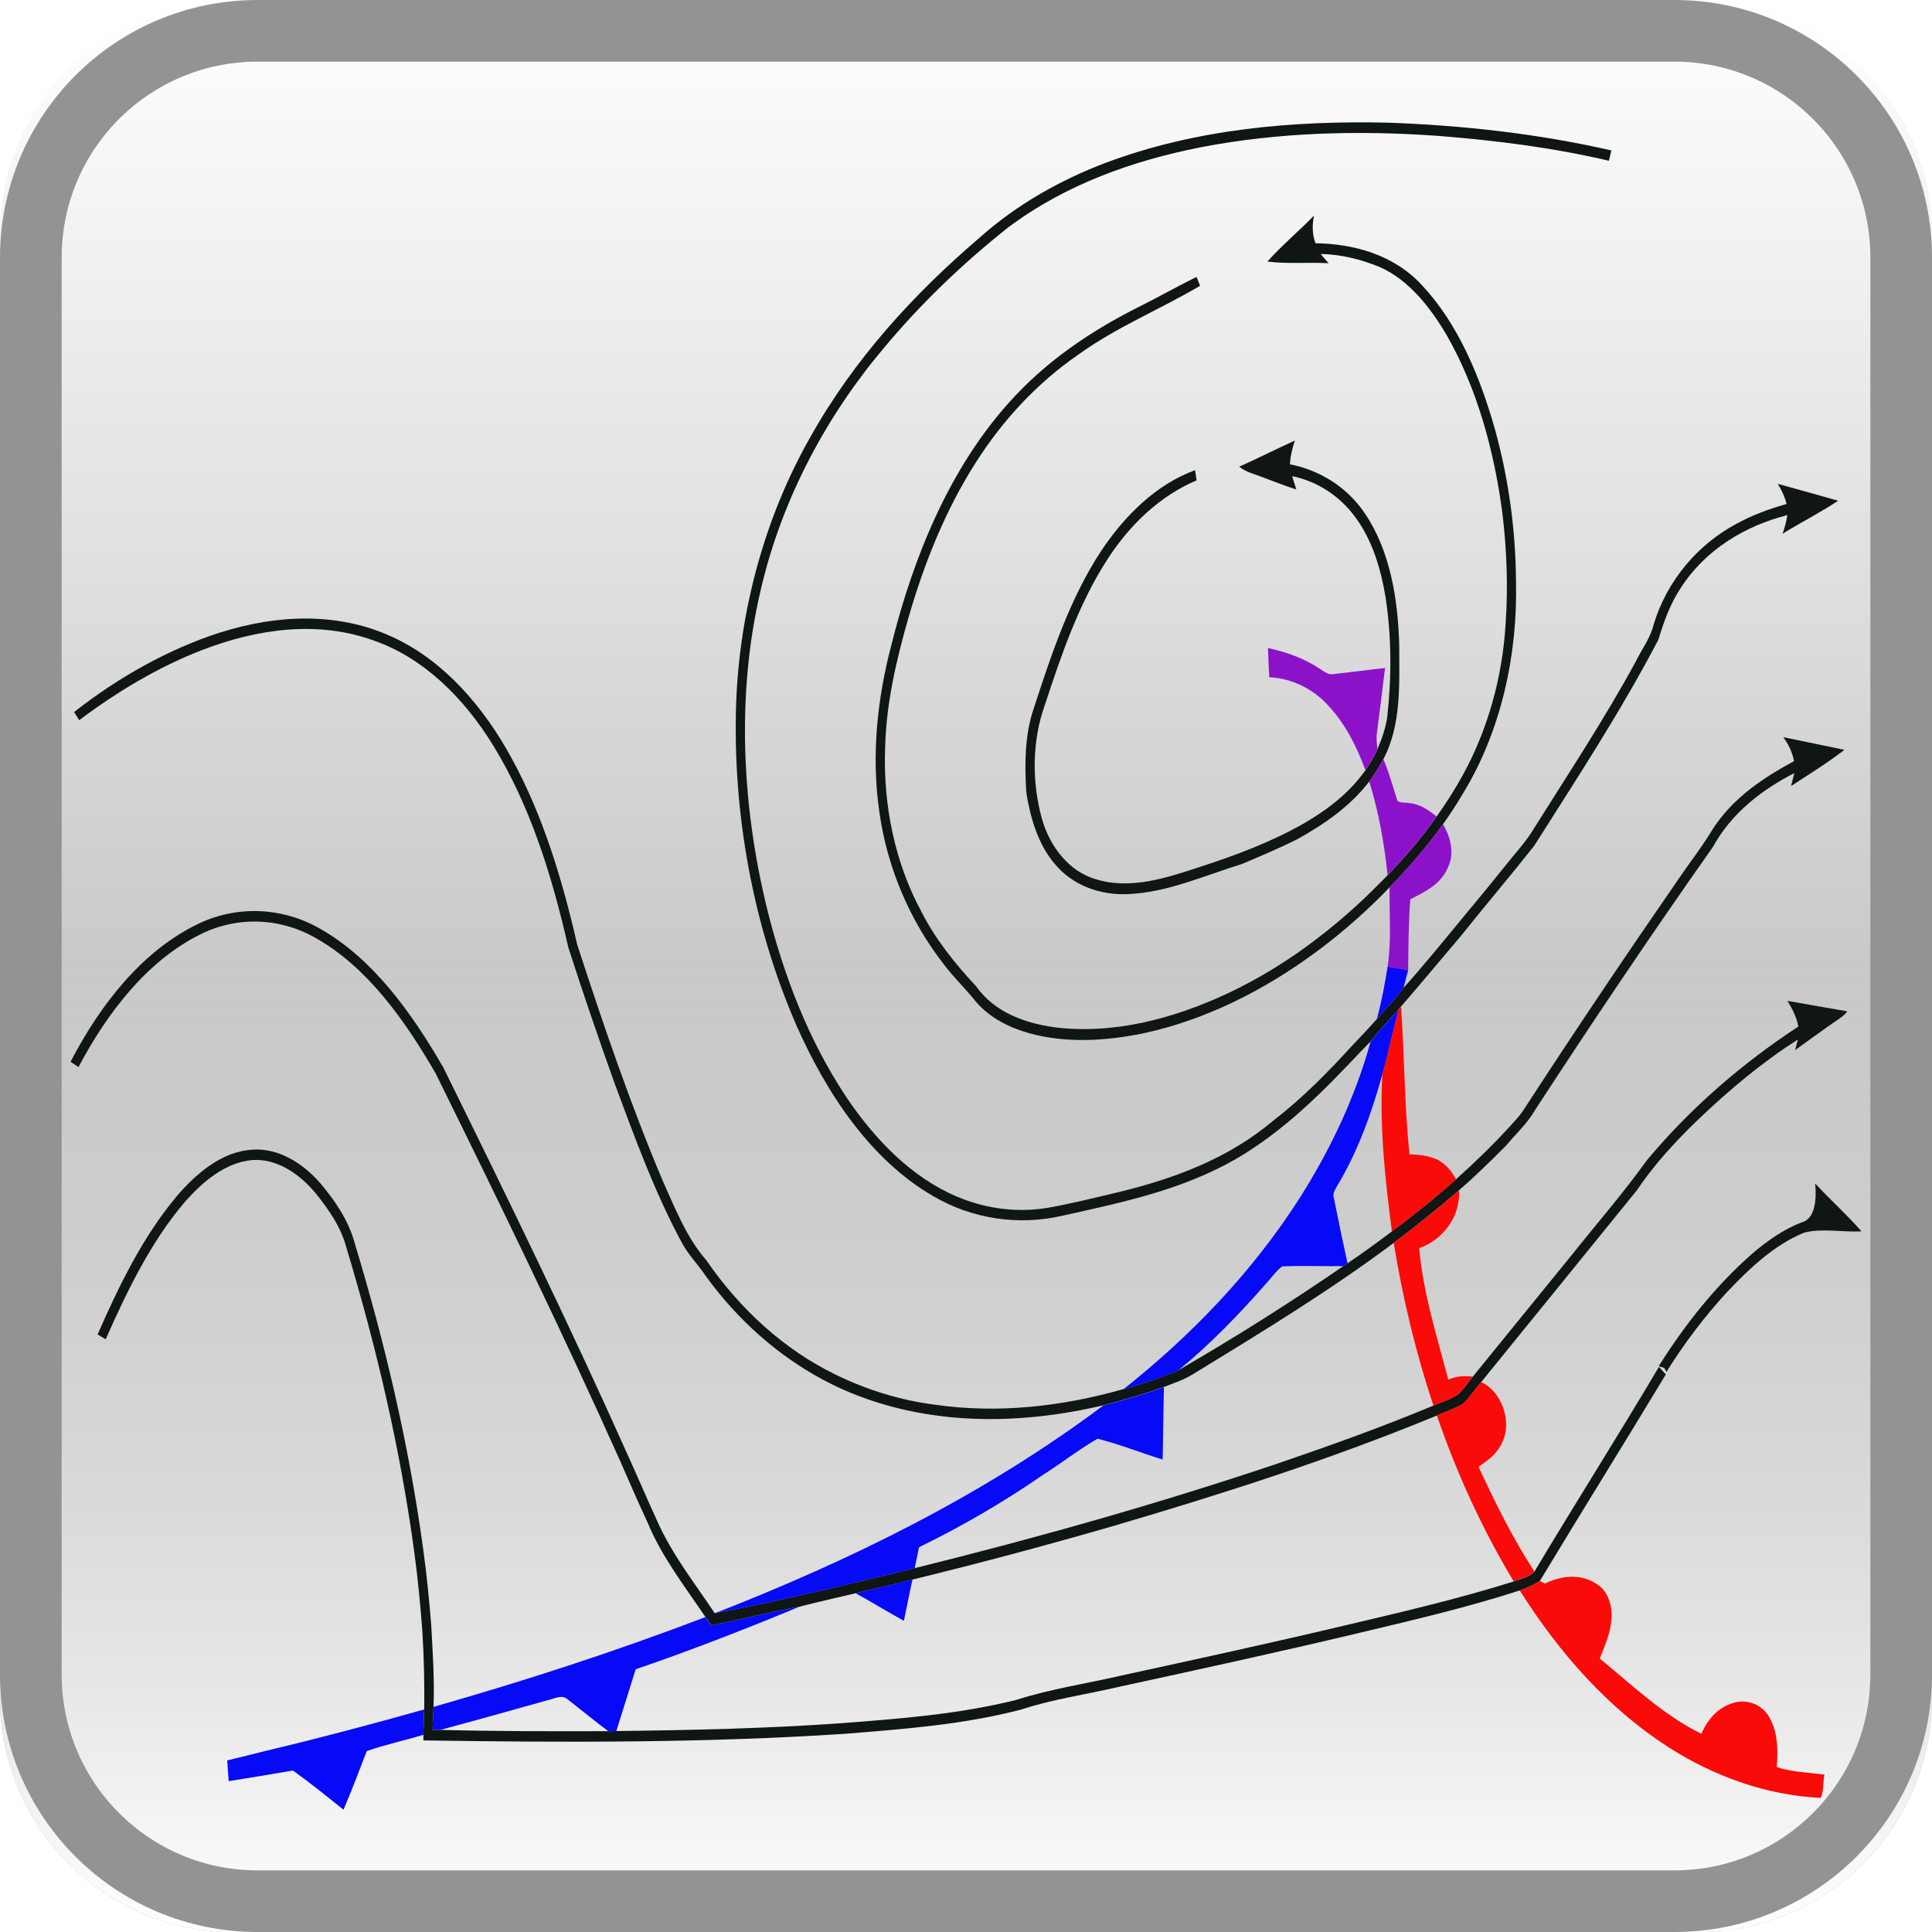
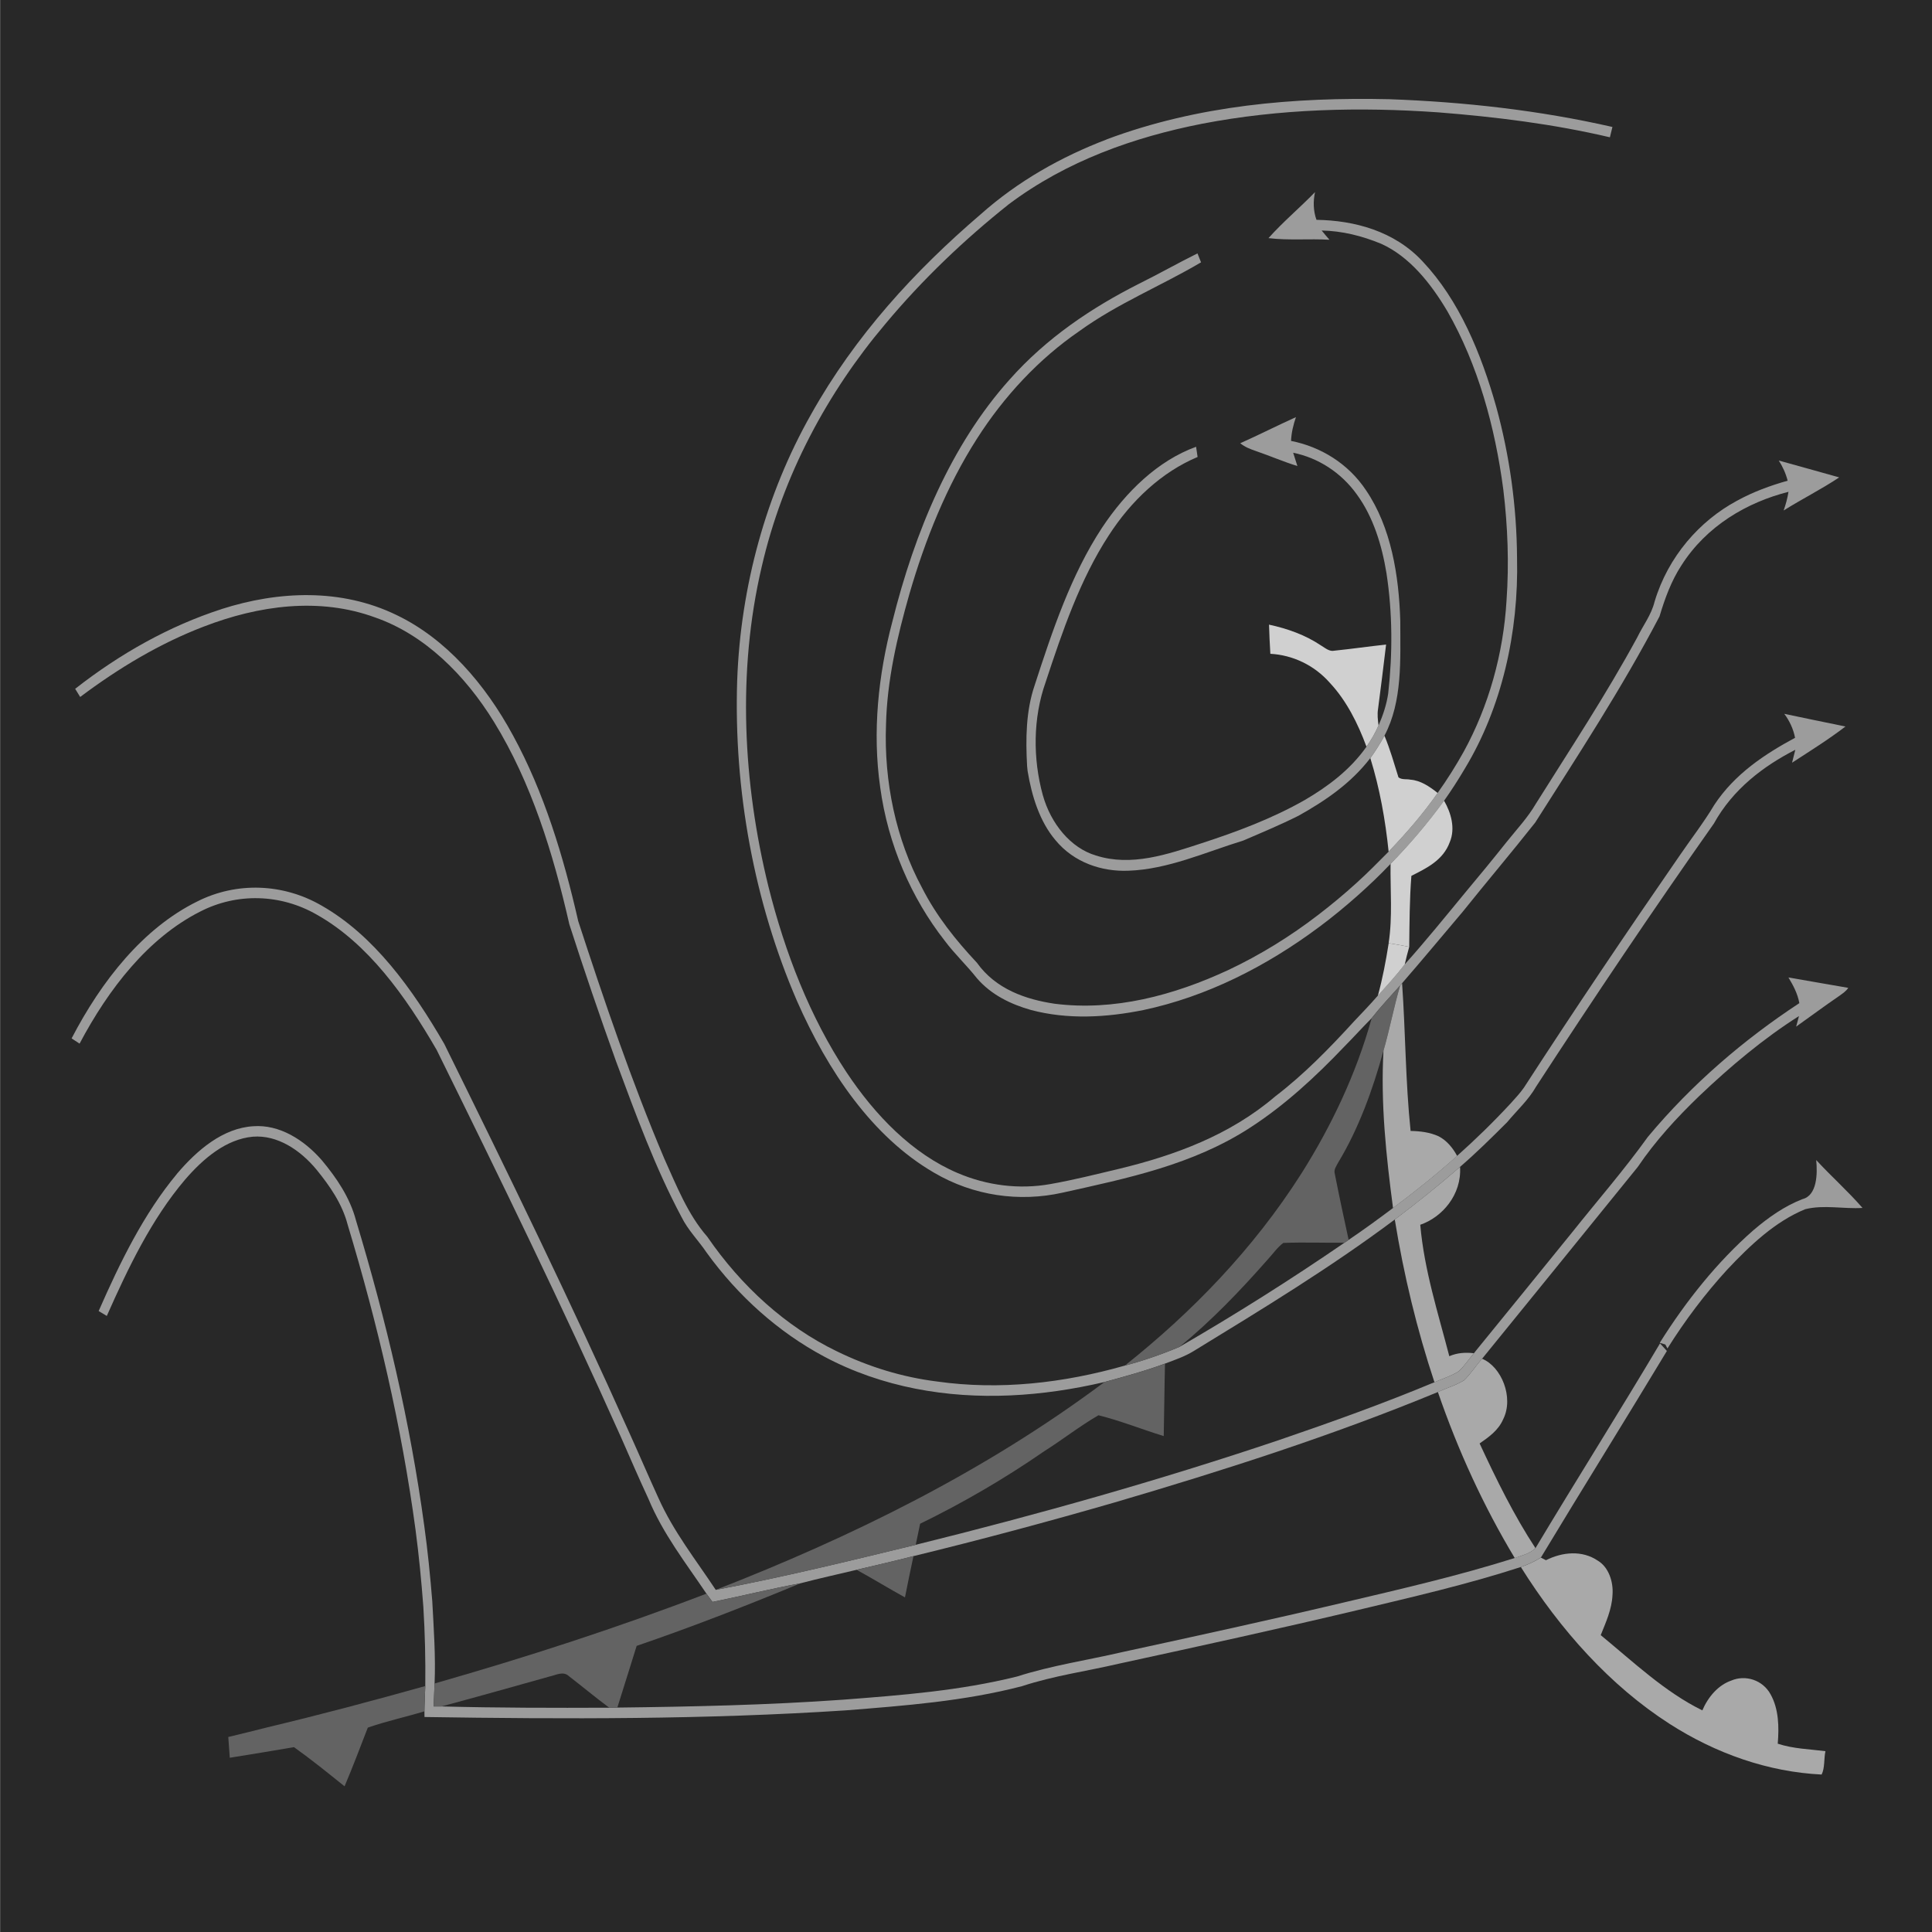
- <svg xmlns="http://www.w3.org/2000/svg" id="svg4588" height="32" width="32" version="1.1">
-   <defs id="defs4590">
-     <linearGradient id="E" y2="1055.4" gradientUnits="userSpaceOnUse" y1="1086.4" gradientTransform="matrix(1.0329,0,0,1.0329,-59.414,-1122.2)" x2="73.009" x1="73.009">
-       <stop id="stop4324" stop-color="#fff" offset="0" />
-       <stop id="stop4326" stop-color="#939393" offset="1" />
-     </linearGradient>
-     <linearGradient id="F" y2="1070.9" gradientUnits="userSpaceOnUse" y1="1086.4" gradientTransform="matrix(1.0329,0,0,1.0329,-59.414,-1090.2)" x2="73.009" x1="73.009">
-       <stop id="stop3297-5-3-1-9-9" stop-color="#fff" offset="0" />
-       <stop id="stop4354-4-5-0-3" stop-color="#fff" stop-opacity="0" offset="1" />
-     </linearGradient>
-   </defs>
-   <g id="g5308">
-     <g transform="translate(-2.5e-4,-3e-4)" style="enable-background:new" id="g45718">
-       <g id="g4276">
-         <rect height="32" x="0" y="-32" width="32" ry="3.878" transform="scale(1,-1)" style="fill:url(#E);enable-background:new" id="rect4364" />
-         <rect x="0" y="0.001" width="32" height="32" ry="3.878" style="fill:url(#F);enable-background:new" id="rect4366" />
-         <rect x="0.511" y="0.511" width="30.979" height="30.979" ry="3.755" style="fill:none;stroke:#939393;stroke-width:1.021;stroke-linecap:round;stroke-linejoin:round;enable-background:new" id="rect4426" />
-       </g>
-     </g>
-     <g transform="translate(0.016435,0.1506167)" id="g6990">
-       <path style="fill:#101613" d="m 18.297,2.546 c 1.506,-0.564 3.104,-0.7 4.679,-0.665 1.24,0.045 2.48,0.182 3.697,0.46 -0.014,0.057 -0.028,0.115 -0.041,0.171 -0.937,-0.22 -1.89,-0.338 -2.842,-0.413 -1.308,-0.092 -2.627,-0.06 -3.92,0.19 -1.119,0.221 -2.234,0.612 -3.193,1.331 -0.735,0.584 -1.428,1.243 -2.048,1.986 -0.949,1.124 -1.697,2.5 -2.048,4.025 -0.405,1.73 -0.309,3.579 0.113,5.292 0.274,1.097 0.688,2.159 1.289,3.07 0.48,0.723 1.096,1.355 1.843,1.673 0.488,0.208 1.022,0.276 1.536,0.184 0.387,-0.069 0.769,-0.166 1.152,-0.256 0.909,-0.221 1.821,-0.553 2.576,-1.198 0.47,-0.36 0.895,-0.795 1.303,-1.242 0.132,-0.141 0.267,-0.278 0.394,-0.425 0.151,-0.169 0.305,-0.336 0.445,-0.518 0.343,-0.384 0.671,-0.788 1.001,-1.188 0.232,-0.277 0.462,-0.558 0.689,-0.841 0.165,-0.209 0.347,-0.401 0.485,-0.637 0.569,-0.906 1.159,-1.798 1.675,-2.748 0.096,-0.199 0.234,-0.373 0.289,-0.596 0.224,-0.749 0.748,-1.34 1.363,-1.67 0.268,-0.148 0.553,-0.253 0.841,-0.334 -0.031,-0.121 -0.082,-0.232 -0.147,-0.334 0.334,0.093 0.668,0.184 1.001,0.28 -0.299,0.199 -0.617,0.358 -0.921,0.547 0.036,-0.099 0.063,-0.203 0.08,-0.309 -0.681,0.173 -1.357,0.56 -1.777,1.224 -0.164,0.251 -0.271,0.544 -0.359,0.839 -0.622,1.189 -1.349,2.296 -2.058,3.415 -0.395,0.5 -0.806,0.983 -1.203,1.48 -0.335,0.394 -0.665,0.793 -1.004,1.183 l -0.033,0.039 c -0.159,0.178 -0.322,0.351 -0.471,0.54 -0.153,0.152 -0.298,0.314 -0.45,0.467 -0.478,0.502 -0.987,0.972 -1.552,1.338 -0.956,0.624 -2.052,0.846 -3.116,1.083 -0.717,0.161 -1.477,0.053 -2.13,-0.331 -1.024,-0.594 -1.759,-1.685 -2.269,-2.845 -0.707,-1.635 -1.049,-3.481 -0.99,-5.306 0.056,-1.56 0.481,-3.098 1.221,-4.404 0.731,-1.309 1.729,-2.391 2.807,-3.313 0.625,-0.558 1.345,-0.959 2.092,-1.244 z" id="path6" />
-       <path style="fill:#101613" d="m 20.976,4.181 c 0.243,-0.272 0.519,-0.501 0.772,-0.761 -0.033,0.152 -0.03,0.313 0.024,0.458 0.626,0.01 1.29,0.184 1.76,0.691 0.602,0.641 0.968,1.521 1.218,2.41 0.222,0.808 0.338,1.655 0.343,2.502 0.029,1.231 -0.253,2.479 -0.867,3.493 -0.107,0.181 -0.221,0.357 -0.341,0.526 -0.272,0.374 -0.569,0.723 -0.886,1.046 -0.176,0.185 -0.36,0.361 -0.549,0.529 -0.204,0.181 -0.414,0.354 -0.63,0.514 -0.886,0.661 -1.873,1.157 -2.912,1.378 -0.615,0.125 -1.254,0.163 -1.867,-0.001 -0.326,-0.092 -0.653,-0.246 -0.893,-0.525 -0.17,-0.216 -0.368,-0.4 -0.533,-0.621 -0.553,-0.708 -0.941,-1.595 -1.069,-2.541 -0.132,-0.918 -0.032,-1.863 0.202,-2.748 0.369,-1.481 0.971,-2.924 1.94,-4.005 0.613,-0.691 1.364,-1.194 2.145,-1.587 0.325,-0.161 0.644,-0.343 0.969,-0.503 0.019,0.049 0.039,0.098 0.059,0.147 -0.668,0.394 -1.383,0.682 -2.021,1.143 -0.661,0.455 -1.239,1.068 -1.695,1.785 -0.496,0.777 -0.853,1.661 -1.116,2.574 -0.2,0.699 -0.369,1.419 -0.385,2.159 -0.035,0.94 0.164,1.896 0.596,2.697 0.239,0.471 0.564,0.873 0.909,1.242 0.313,0.442 0.816,0.61 1.288,0.68 0.983,0.125 1.974,-0.137 2.883,-0.561 0.52,-0.246 1.019,-0.552 1.486,-0.912 0.218,-0.168 0.431,-0.344 0.636,-0.532 0.181,-0.164 0.354,-0.339 0.527,-0.514 0.289,-0.303 0.567,-0.622 0.812,-0.973 0.156,-0.219 0.301,-0.448 0.433,-0.687 0.411,-0.749 0.655,-1.617 0.707,-2.502 0.043,-0.61 0.02,-1.226 -0.053,-1.831 -0.136,-1.041 -0.421,-2.074 -0.926,-2.956 -0.277,-0.469 -0.631,-0.91 -1.097,-1.119 -0.316,-0.131 -0.65,-0.214 -0.986,-0.22 0.042,0.052 0.086,0.103 0.13,0.153 -0.337,-0.019 -0.676,0.015 -1.011,-0.027 z" id="path8" />
-       <path style="fill:#101613" d="m 20.509,7.579 c 0.31,-0.138 0.613,-0.293 0.922,-0.433 -0.043,0.127 -0.076,0.258 -0.081,0.394 0.48,0.094 0.945,0.368 1.245,0.821 0.412,0.61 0.542,1.405 0.564,2.162 4.5e-4,0.64 0.04,1.33 -0.262,1.899 -0.071,0.13 -0.148,0.255 -0.234,0.371 -0.325,0.423 -0.754,0.711 -1.189,0.955 -0.3,0.15 -0.608,0.279 -0.914,0.41 -0.629,0.193 -1.248,0.478 -1.906,0.501 -0.437,0.017 -0.897,-0.133 -1.205,-0.506 -0.262,-0.309 -0.393,-0.73 -0.462,-1.148 -0.002,-0.02 -0.006,-0.06 -0.008,-0.08 -0.024,-0.448 -0.02,-0.911 0.124,-1.334 0.296,-0.909 0.603,-1.831 1.115,-2.61 0.398,-0.601 0.929,-1.115 1.56,-1.344 0.006,0.042 0.019,0.127 0.025,0.169 -0.591,0.248 -1.098,0.721 -1.472,1.3 -0.475,0.729 -0.767,1.586 -1.046,2.433 -0.208,0.589 -0.212,1.264 -0.045,1.868 0.131,0.472 0.459,0.877 0.881,1.001 0.585,0.187 1.187,-0.02 1.751,-0.204 0.582,-0.19 1.162,-0.406 1.706,-0.715 0.381,-0.222 0.75,-0.497 1.022,-0.883 0.077,-0.109 0.145,-0.226 0.2,-0.352 0.073,-0.168 0.134,-0.345 0.161,-0.531 0.073,-0.659 0.072,-1.331 -0.029,-1.987 C 22.855,9.267 22.711,8.799 22.442,8.43 22.178,8.06 21.792,7.818 21.385,7.736 21.408,7.81 21.431,7.883 21.455,7.956 21.222,7.885 20.997,7.786 20.766,7.707 20.676,7.676 20.586,7.642 20.509,7.579 Z" id="path14" />
-       <path style="fill:#101613" d="m 3.636,10.325 c 0.943,-0.301 1.983,-0.346 2.898,0.099 0.815,0.389 1.466,1.139 1.929,1.994 0.514,0.942 0.836,2.003 1.08,3.075 0.433,1.328 0.883,2.652 1.423,3.927 0.205,0.455 0.394,0.936 0.715,1.301 0.564,0.822 1.303,1.489 2.14,1.895 0.53,0.26 1.093,0.431 1.665,0.502 1.038,0.147 2.096,0.027 3.109,-0.262 0.308,-0.082 0.612,-0.187 0.908,-0.312 0.927,-0.537 1.84,-1.112 2.732,-1.725 0.017,-0.011 0.051,-0.034 0.068,-0.045 0.249,-0.168 0.493,-0.347 0.735,-0.528 0.363,-0.272 0.72,-0.557 1.062,-0.864 0.307,-0.274 0.604,-0.563 0.887,-0.87 0.075,-0.084 0.153,-0.165 0.219,-0.259 0.841,-1.296 1.702,-2.575 2.576,-3.84 0.193,-0.282 0.402,-0.55 0.58,-0.847 0.34,-0.515 0.838,-0.841 1.337,-1.11 -0.03,-0.148 -0.094,-0.283 -0.18,-0.397 0.338,0.071 0.676,0.141 1.015,0.21 -0.285,0.218 -0.588,0.406 -0.885,0.6 0.018,-0.071 0.036,-0.143 0.054,-0.214 -0.526,0.269 -1.034,0.651 -1.348,1.222 -1.006,1.427 -1.984,2.881 -2.942,4.352 -0.13,0.228 -0.319,0.396 -0.48,0.591 -0.255,0.255 -0.512,0.509 -0.782,0.742 -0.352,0.305 -0.713,0.595 -1.081,0.872 -1.069,0.8 -2.198,1.485 -3.323,2.174 -0.153,0.095 -0.32,0.15 -0.484,0.213 -0.33,0.121 -0.667,0.213 -1.004,0.305 -1.027,0.24 -2.092,0.313 -3.129,0.109 -0.523,-0.103 -1.037,-0.277 -1.518,-0.535 -0.746,-0.399 -1.414,-0.99 -1.941,-1.719 -0.136,-0.202 -0.307,-0.369 -0.418,-0.593 -0.434,-0.814 -0.757,-1.699 -1.083,-2.577 -0.269,-0.75 -0.528,-1.506 -0.773,-2.268 -0.267,-1.177 -0.63,-2.348 -1.245,-3.347 -0.483,-0.788 -1.159,-1.452 -1.969,-1.734 -0.927,-0.341 -1.934,-0.199 -2.843,0.151 -0.724,0.278 -1.406,0.686 -2.045,1.165 -0.021,-0.034 -0.063,-0.102 -0.084,-0.135 0.741,-0.581 1.561,-1.04 2.424,-1.32 z" id="path20" />
-       <path style="fill:#8c12ca" d="m 20.985,10.583 c 0.3,0.065 0.598,0.168 0.864,0.347 0.069,0.041 0.138,0.105 0.221,0.084 0.285,-0.029 0.569,-0.071 0.854,-0.1 -0.042,0.356 -0.088,0.71 -0.133,1.065 -0.015,0.091 -0.004,0.183 0.008,0.274 -0.054,0.126 -0.123,0.243 -0.2,0.352 C 22.455,12.216 22.266,11.84 21.996,11.55 21.733,11.251 21.373,11.086 21.007,11.066 20.997,10.905 20.99,10.744 20.985,10.583 Z" id="path22" />
-       <path style="fill:#8c12ca" d="m 22.663,12.794 c 0.086,-0.117 0.163,-0.242 0.234,-0.371 0.093,0.222 0.159,0.458 0.232,0.69 0.058,0.044 0.133,0.023 0.199,0.039 0.167,0.012 0.315,0.113 0.45,0.22 -0.245,0.351 -0.523,0.67 -0.812,0.973 -0.054,-0.527 -0.148,-1.05 -0.303,-1.55 z" id="path24" />
-       <path style="fill:#8c12ca" d="m 22.998,14.545 c 0.317,-0.323 0.614,-0.672 0.886,-1.046 0.115,0.197 0.192,0.457 0.095,0.686 -0.111,0.305 -0.393,0.435 -0.636,0.559 -0.031,0.392 -0.031,0.785 -0.036,1.176 -0.113,-0.023 -0.227,-0.043 -0.34,-0.061 0.066,-0.435 0.026,-0.877 0.032,-1.314 z" id="path32" />
-       <path style="fill:#101613" d="m 3.233,15.168 c 0.653,-0.329 1.423,-0.3 2.059,0.068 0.867,0.493 1.505,1.38 2.033,2.292 1.052,2.133 2.095,4.271 3.07,6.452 0.161,0.355 0.314,0.713 0.476,1.067 0.25,0.559 0.621,1.026 0.95,1.522 1.109,-0.208 2.211,-0.478 3.312,-0.746 2.021,-0.5 4.03,-1.066 6.015,-1.734 0.866,-0.296 1.729,-0.605 2.578,-0.959 0.135,-0.059 0.278,-0.1 0.404,-0.182 0.093,-0.087 0.166,-0.198 0.249,-0.297 0.011,-0.014 0.034,-0.043 0.045,-0.057 0.53,-0.649 1.056,-1.301 1.586,-1.95 0.418,-0.525 0.857,-1.028 1.251,-1.577 0.733,-0.879 1.592,-1.613 2.509,-2.215 -0.029,-0.158 -0.102,-0.295 -0.181,-0.425 0.33,0.06 0.661,0.114 0.991,0.173 -0.041,0.062 -0.101,0.098 -0.157,0.139 -0.239,0.162 -0.471,0.336 -0.707,0.503 0.012,-0.044 0.036,-0.131 0.047,-0.175 -0.588,0.373 -1.134,0.831 -1.651,1.324 -0.37,0.356 -0.723,0.737 -1.019,1.176 -0.859,1.058 -1.717,2.118 -2.577,3.175 -0.103,0.115 -0.188,0.251 -0.298,0.357 -0.137,0.085 -0.29,0.128 -0.434,0.195 -1.752,0.724 -3.548,1.298 -5.351,1.828 -1.107,0.32 -2.219,0.618 -3.335,0.89 -0.313,0.08 -0.628,0.153 -0.943,0.226 -0.309,0.075 -0.62,0.142 -0.928,0.223 -0.488,0.089 -0.972,0.211 -1.459,0.31 -0.034,-0.046 -0.067,-0.092 -0.1,-0.138 -0.34,-0.506 -0.719,-0.988 -0.961,-1.571 -0.156,-0.335 -0.303,-0.676 -0.452,-1.015 -0.972,-2.17 -2.01,-4.299 -3.057,-6.421 -0.516,-0.891 -1.136,-1.761 -1.984,-2.239 -0.599,-0.345 -1.323,-0.366 -1.935,-0.05 -0.859,0.435 -1.514,1.276 -1.995,2.186 -0.044,-0.029 -0.088,-0.058 -0.132,-0.087 0.495,-0.953 1.183,-1.825 2.081,-2.268 z" id="path38" />
-       <path style="fill:#060af6" d="m 22.788,16.729 c 0.078,-0.285 0.133,-0.577 0.179,-0.87 0.113,0.018 0.227,0.038 0.34,0.061 -0.027,0.096 -0.052,0.193 -0.075,0.291 -0.14,0.182 -0.293,0.348 -0.445,0.518 z" id="path44" />
-       <path style="fill:#060af6" d="m 22.685,17.102 c 0.149,-0.19 0.312,-0.363 0.471,-0.54 -0.103,0.356 -0.173,0.722 -0.275,1.078 -0.18,0.65 -0.41,1.288 -0.749,1.85 -0.029,0.058 -0.08,0.12 -0.057,0.193 0.072,0.365 0.149,0.729 0.228,1.092 -0.017,0.011 -0.051,0.034 -0.068,0.045 -0.339,0.005 -0.677,-0.01 -1.015,0.005 -0.1,0.074 -0.174,0.185 -0.26,0.278 -0.457,0.518 -0.934,1.015 -1.457,1.442 -0.297,0.125 -0.6,0.23 -0.908,0.312 1.107,-0.879 2.128,-1.928 2.927,-3.183 0.495,-0.784 0.907,-1.645 1.163,-2.571 z" id="path46" />
-       <path style="fill:#fa0a09" d="m 23.156,16.562 0.033,-0.039 c 0.057,0.814 0.056,1.634 0.14,2.446 0.158,0.003 0.317,0.021 0.465,0.089 0.13,0.068 0.232,0.185 0.306,0.325 -0.342,0.307 -0.699,0.592 -1.062,0.864 -0.113,-0.861 -0.207,-1.735 -0.158,-2.606 0.101,-0.356 0.172,-0.723 0.275,-1.078 z" id="path48" />
-       <path style="fill:#101613" d="m 2.895,19.681 c 0.338,-0.399 0.766,-0.76 1.266,-0.789 0.431,-0.033 0.839,0.221 1.137,0.565 0.239,0.287 0.464,0.613 0.566,1.001 0.497,1.643 0.895,3.331 1.129,5.052 0.058,0.415 0.099,0.834 0.133,1.252 0.023,0.452 0.057,0.905 0.038,1.359 -0.005,0.127 -0.011,0.254 -0.016,0.381 l 0.13,0 c 0.926,0.024 1.854,0.024 2.78,0.021 0.045,-0.001 0.09,-0.002 0.134,-0.002 1.247,-0.015 2.495,-0.042 3.74,-0.131 0.964,-0.074 1.934,-0.148 2.881,-0.384 0.574,-0.184 1.167,-0.27 1.75,-0.406 1.225,-0.266 2.449,-0.533 3.669,-0.822 0.945,-0.223 1.892,-0.442 2.824,-0.735 0.117,-0.043 0.247,-0.068 0.343,-0.164 0.68,-1.136 1.386,-2.251 2.062,-3.39 0.029,0.031 0.086,0.094 0.114,0.125 -0.69,1.145 -1.397,2.277 -2.087,3.422 -0.106,0.066 -0.218,0.117 -0.333,0.156 -0.889,0.288 -1.794,0.497 -2.698,0.713 -1.317,0.313 -2.639,0.601 -3.96,0.888 -0.534,0.125 -1.078,0.2 -1.603,0.373 -0.959,0.25 -1.943,0.322 -2.92,0.401 -2.323,0.152 -4.652,0.145 -6.977,0.109 -4.501e-4,-0.023 -9.002e-4,-0.07 -0.001,-0.094 0.002,-0.141 0.011,-0.28 0.014,-0.42 0.005,-0.437 -0.004,-0.874 -0.032,-1.309 -0.032,-0.426 -0.073,-0.851 -0.13,-1.275 -0.232,-1.722 -0.628,-3.41 -1.124,-5.054 -0.092,-0.353 -0.299,-0.646 -0.513,-0.911 -0.272,-0.329 -0.65,-0.58 -1.055,-0.549 -0.444,0.041 -0.823,0.361 -1.128,0.714 -0.55,0.649 -0.938,1.452 -1.294,2.254 -0.033,-0.02 -0.1,-0.06 -0.134,-0.08 0.355,-0.81 0.748,-1.613 1.296,-2.271 z" id="path58" />
-       <path style="fill:#101613" d="m 30.048,19.451 c 0.25,0.271 0.524,0.514 0.767,0.793 -0.316,0.019 -0.636,-0.056 -0.948,0.021 -0.496,0.202 -0.911,0.596 -1.294,1.002 -0.364,0.398 -0.695,0.836 -0.988,1.305 l -0.036,-0.066 c -0.023,-0.007 -0.069,-0.021 -0.092,-0.028 0.439,-0.699 0.953,-1.342 1.55,-1.865 0.249,-0.213 0.519,-0.402 0.814,-0.516 0.242,-0.06 0.25,-0.419 0.227,-0.647 z" id="path60" />
-       <path style="fill:#fa0a09" d="m 23.068,20.436 c 0.368,-0.276 0.729,-0.567 1.081,-0.872 0.029,0.462 -0.297,0.835 -0.659,0.959 0.065,0.749 0.295,1.46 0.481,2.177 0.13,-0.057 0.269,-0.066 0.407,-0.049 -0.083,0.099 -0.156,0.21 -0.249,0.297 -0.126,0.082 -0.269,0.123 -0.404,0.182 -0.29,-0.873 -0.508,-1.776 -0.657,-2.695 z" id="path62" />
-       <path style="fill:#fa0a09" d="m 24.216,23.099 c 0.11,-0.106 0.195,-0.242 0.298,-0.357 0.32,0.13 0.53,0.64 0.349,1.001 -0.081,0.187 -0.241,0.298 -0.39,0.402 0.278,0.598 0.569,1.191 0.925,1.733 -0.096,0.096 -0.226,0.121 -0.343,0.164 -0.515,-0.855 -0.941,-1.781 -1.273,-2.749 0.144,-0.067 0.297,-0.109 0.434,-0.195 z" id="path70" />
-       <path style="fill:#060af6" d="m 18.258,23.129 c 0.337,-0.092 0.674,-0.184 1.004,-0.305 -0.01,0.4 -0.012,0.8 -0.021,1.2 -0.361,-0.111 -0.715,-0.254 -1.08,-0.345 -0.309,0.179 -0.596,0.405 -0.9,0.597 -0.659,0.456 -1.347,0.855 -2.055,1.2 -0.025,0.116 -0.049,0.233 -0.073,0.349 -1.101,0.267 -2.203,0.537 -3.312,0.746 2.243,-0.876 4.444,-1.951 6.437,-3.442 z" id="path72" />
-       <path style="fill:#060af6" d="m 14.154,26.238 c 0.315,-0.074 0.629,-0.147 0.943,-0.226 -0.051,0.227 -0.095,0.456 -0.142,0.684 C 14.686,26.547 14.423,26.385 14.154,26.238 Z" id="path84" />
-       <path style="fill:#fa0a09" d="m 25.572,26.079 c 0.27,-0.135 0.599,-0.17 0.861,0.009 0.175,0.105 0.259,0.347 0.241,0.567 -0.011,0.239 -0.11,0.452 -0.194,0.665 0.542,0.446 1.064,0.943 1.683,1.246 0.098,-0.228 0.266,-0.42 0.481,-0.494 0.229,-0.098 0.52,-0.015 0.652,0.233 0.133,0.241 0.14,0.538 0.116,0.813 0.257,0.084 0.526,0.09 0.79,0.124 -0.027,0.125 -0.008,0.275 -0.063,0.386 -0.883,-0.043 -1.75,-0.346 -2.522,-0.84 -0.98,-0.63 -1.806,-1.551 -2.461,-2.596 0.115,-0.039 0.227,-0.091 0.333,-0.156 0.021,0.011 0.063,0.032 0.084,0.043 z" id="path86" />
-       <path style="fill:#060af6" d="m 11.767,26.771 c 0.487,-0.099 0.97,-0.221 1.459,-0.31 -0.897,0.372 -1.8,0.724 -2.714,1.037 -0.108,0.34 -0.212,0.683 -0.32,1.023 -0.045,5.2e-4 -0.09,0.001 -0.134,0.002 C 9.832,28.355 9.614,28.173 9.391,28.001 9.295,27.909 9.174,27.983 9.069,28.006 c -0.597,0.167 -1.194,0.335 -1.792,0.496 l -0.13,0 c 0.005,-0.127 0.011,-0.254 0.016,-0.381 1.516,-0.433 3.021,-0.92 4.503,-1.488 0.033,0.046 0.066,0.092 0.1,0.138 z" id="path88" />
-       <path style="fill:#060af6" d="M 4.395,28.847 C 5.27,28.639 6.141,28.408 7.01,28.163 7.007,28.302 6.997,28.442 6.996,28.583 c -0.311,0.094 -0.629,0.162 -0.938,0.27 -0.126,0.325 -0.248,0.652 -0.385,0.971 -0.276,-0.221 -0.552,-0.445 -0.838,-0.649 -0.354,0.062 -0.709,0.118 -1.063,0.176 -0.009,-0.115 -0.018,-0.23 -0.025,-0.344 0.216,-0.053 0.432,-0.104 0.647,-0.16 z" id="path94" />
-     </g>
+ <svg xmlns="http://www.w3.org/2000/svg" width="100%" height="100%" viewBox="0 0 32 32" version="1.1" xml:space="preserve" style="fill-rule:evenodd;clip-rule:evenodd;stroke-linejoin:round;stroke-miterlimit:1.414;">
+   <rect x="0.002" y="-0.038" width="32.022" height="32.155" style="fill:#282828;" />
+   <g id="g6990">
+     <path id="path6" d="M18.331,2.308c1.506,-0.564 3.104,-0.7 4.678,-0.665c1.24,0.045 2.48,0.182 3.698,0.46c-0.014,0.057 -0.028,0.114 -0.042,0.171c-0.937,-0.22 -1.89,-0.338 -2.842,-0.413c-1.308,-0.092 -2.627,-0.06 -3.92,0.19c-1.119,0.221 -2.234,0.612 -3.193,1.331c-0.734,0.584 -1.428,1.243 -2.048,1.986c-0.949,1.123 -1.697,2.499 -2.047,4.025c-0.405,1.73 -0.309,3.579 0.113,5.292c0.274,1.097 0.688,2.159 1.289,3.07c0.48,0.723 1.096,1.355 1.844,1.674c0.488,0.208 1.021,0.275 1.536,0.183c0.387,-0.068 0.769,-0.165 1.152,-0.256c0.909,-0.221 1.821,-0.553 2.575,-1.198c0.471,-0.36 0.895,-0.794 1.304,-1.242c0.132,-0.14 0.266,-0.278 0.393,-0.425c0.152,-0.169 0.305,-0.335 0.445,-0.517c0.344,-0.384 0.671,-0.788 1.001,-1.188c0.232,-0.277 0.462,-0.557 0.688,-0.841c0.166,-0.208 0.348,-0.4 0.486,-0.636c0.569,-0.907 1.159,-1.799 1.675,-2.748c0.096,-0.199 0.234,-0.373 0.289,-0.595c0.224,-0.75 0.749,-1.341 1.363,-1.671c0.268,-0.148 0.553,-0.252 0.841,-0.333c-0.031,-0.122 -0.082,-0.233 -0.147,-0.334c0.333,0.093 0.667,0.184 1.001,0.279c-0.299,0.199 -0.617,0.358 -0.92,0.548c0.035,-0.1 0.063,-0.203 0.08,-0.309c-0.682,0.173 -1.357,0.56 -1.777,1.224c-0.164,0.252 -0.271,0.544 -0.359,0.839c-0.622,1.189 -1.349,2.296 -2.059,3.415c-0.395,0.5 -0.805,0.983 -1.203,1.48c-0.335,0.394 -0.665,0.794 -1.004,1.183l-0.033,0.039c-0.159,0.178 -0.322,0.351 -0.471,0.54c-0.152,0.152 -0.297,0.314 -0.449,0.467c-0.478,0.502 -0.987,0.971 -1.552,1.338c-0.956,0.624 -2.052,0.846 -3.116,1.083c-0.717,0.161 -1.477,0.053 -2.13,-0.331c-1.024,-0.594 -1.759,-1.685 -2.27,-2.845c-0.706,-1.635 -1.049,-3.48 -0.99,-5.306c0.056,-1.56 0.481,-3.098 1.221,-4.404c0.732,-1.31 1.729,-2.391 2.807,-3.314c0.625,-0.557 1.344,-0.959 2.091,-1.244l0.002,-0.002Z" style="fill:#9c9c9c;fill-rule:nonzero;" />
+     <path id="path8" d="M21.01,3.944c0.243,-0.272 0.519,-0.502 0.771,-0.762c-0.033,0.152 -0.029,0.314 0.024,0.459c0.626,0.01 1.29,0.184 1.76,0.691c0.603,0.64 0.968,1.521 1.218,2.409c0.222,0.808 0.339,1.655 0.344,2.502c0.029,1.231 -0.253,2.48 -0.868,3.493c-0.107,0.181 -0.22,0.357 -0.34,0.526c-0.273,0.374 -0.569,0.723 -0.886,1.045c-0.176,0.186 -0.36,0.361 -0.549,0.529c-0.205,0.181 -0.414,0.354 -0.631,0.515c-0.886,0.661 -1.872,1.157 -2.912,1.378c-0.615,0.124 -1.254,0.162 -1.867,-0.001c-0.326,-0.093 -0.652,-0.246 -0.893,-0.525c-0.17,-0.216 -0.368,-0.4 -0.533,-0.621c-0.554,-0.707 -0.941,-1.595 -1.069,-2.541c-0.132,-0.918 -0.032,-1.863 0.202,-2.748c0.369,-1.48 0.971,-2.924 1.94,-4.005c0.613,-0.692 1.364,-1.194 2.144,-1.588c0.325,-0.161 0.644,-0.342 0.969,-0.503c0.019,0.049 0.039,0.099 0.059,0.148c-0.668,0.394 -1.383,0.681 -2.021,1.143c-0.661,0.455 -1.239,1.069 -1.695,1.785c-0.496,0.777 -0.853,1.661 -1.117,2.574c-0.199,0.699 -0.368,1.419 -0.385,2.159c-0.035,0.94 0.164,1.896 0.596,2.697c0.239,0.471 0.563,0.873 0.909,1.242c0.313,0.441 0.816,0.61 1.288,0.68c0.983,0.125 1.974,-0.138 2.882,-0.561c0.52,-0.246 1.019,-0.553 1.487,-0.913c0.217,-0.167 0.431,-0.344 0.636,-0.531c0.181,-0.164 0.354,-0.34 0.527,-0.514c0.289,-0.303 0.567,-0.622 0.812,-0.973c0.156,-0.218 0.301,-0.448 0.434,-0.687c0.41,-0.749 0.655,-1.616 0.707,-2.502c0.043,-0.609 0.02,-1.225 -0.053,-1.831c-0.136,-1.041 -0.421,-2.073 -0.926,-2.956c-0.277,-0.468 -0.631,-0.909 -1.097,-1.119c-0.316,-0.131 -0.65,-0.214 -0.986,-0.22c0.042,0.052 0.085,0.103 0.129,0.153c-0.336,-0.02 -0.676,0.014 -1.011,-0.027l0.001,0Z" style="fill:#9c9c9c;fill-rule:nonzero;" />
+     <path id="path14" d="M20.543,7.341c0.31,-0.138 0.613,-0.293 0.922,-0.432c-0.043,0.126 -0.076,0.258 -0.081,0.394c0.48,0.094 0.945,0.368 1.244,0.821c0.413,0.61 0.543,1.405 0.565,2.162c0,0.64 0.039,1.33 -0.262,1.899c-0.071,0.13 -0.148,0.255 -0.234,0.371c-0.325,0.423 -0.754,0.712 -1.189,0.955c-0.301,0.151 -0.608,0.279 -0.915,0.411c-0.628,0.193 -1.248,0.478 -1.905,0.5c-0.437,0.017 -0.898,-0.133 -1.206,-0.506c-0.262,-0.309 -0.393,-0.73 -0.462,-1.148c-0.002,-0.02 -0.006,-0.059 -0.008,-0.08c-0.025,-0.448 -0.02,-0.911 0.124,-1.334c0.295,-0.909 0.603,-1.831 1.115,-2.61c0.398,-0.601 0.929,-1.115 1.56,-1.344c0.006,0.042 0.019,0.127 0.025,0.169c-0.591,0.248 -1.098,0.72 -1.472,1.3c-0.475,0.729 -0.767,1.586 -1.046,2.433c-0.209,0.589 -0.212,1.264 -0.046,1.867c0.132,0.472 0.46,0.877 0.881,1.001c0.585,0.188 1.187,-0.02 1.751,-0.204c0.583,-0.19 1.163,-0.406 1.707,-0.715c0.381,-0.223 0.75,-0.497 1.022,-0.883c0.077,-0.109 0.145,-0.226 0.2,-0.352c0.073,-0.167 0.133,-0.345 0.16,-0.531c0.074,-0.659 0.072,-1.331 -0.028,-1.987c-0.076,-0.468 -0.22,-0.936 -0.489,-1.305c-0.264,-0.371 -0.65,-0.612 -1.057,-0.694c0.023,0.073 0.046,0.147 0.07,0.22c-0.233,-0.072 -0.458,-0.17 -0.689,-0.249c-0.09,-0.031 -0.18,-0.065 -0.257,-0.128l0,-0.001Z" style="fill:#9c9c9c;fill-rule:nonzero;" />
+     <path id="path20" d="M3.67,10.088c0.943,-0.302 1.983,-0.346 2.898,0.099c0.815,0.39 1.467,1.139 1.929,1.994c0.514,0.942 0.836,2.004 1.08,3.075c0.433,1.329 0.883,2.652 1.423,3.928c0.205,0.455 0.394,0.935 0.715,1.3c0.564,0.822 1.302,1.489 2.14,1.895c0.53,0.26 1.093,0.432 1.665,0.503c1.038,0.147 2.096,0.026 3.109,-0.263c0.308,-0.081 0.611,-0.186 0.908,-0.311c0.927,-0.537 1.84,-1.113 2.732,-1.725c0.017,-0.012 0.051,-0.034 0.068,-0.046c0.249,-0.168 0.493,-0.347 0.735,-0.528c0.364,-0.272 0.721,-0.557 1.062,-0.864c0.307,-0.274 0.604,-0.563 0.887,-0.869c0.075,-0.085 0.153,-0.165 0.219,-0.26c0.84,-1.296 1.701,-2.574 2.576,-3.839c0.193,-0.283 0.402,-0.551 0.579,-0.847c0.34,-0.515 0.839,-0.841 1.337,-1.11c-0.029,-0.148 -0.093,-0.283 -0.179,-0.397c0.338,0.072 0.676,0.141 1.014,0.21c-0.285,0.218 -0.587,0.406 -0.885,0.6c0.018,-0.071 0.036,-0.142 0.054,-0.214c-0.527,0.269 -1.034,0.652 -1.349,1.222c-1.006,1.427 -1.984,2.882 -2.942,4.353c-0.13,0.228 -0.318,0.395 -0.48,0.591c-0.255,0.255 -0.512,0.509 -0.782,0.742c-0.352,0.305 -0.713,0.596 -1.081,0.872c-1.069,0.8 -2.198,1.485 -3.323,2.174c-0.152,0.095 -0.32,0.151 -0.484,0.213c-0.33,0.122 -0.667,0.213 -1.003,0.305c-1.027,0.24 -2.093,0.314 -3.129,0.11c-0.523,-0.103 -1.037,-0.277 -1.518,-0.535c-0.746,-0.399 -1.414,-0.99 -1.941,-1.719c-0.136,-0.202 -0.307,-0.369 -0.418,-0.593c-0.434,-0.814 -0.757,-1.699 -1.083,-2.577c-0.27,-0.75 -0.528,-1.506 -0.773,-2.268c-0.268,-1.177 -0.63,-2.348 -1.245,-3.347c-0.484,-0.788 -1.159,-1.452 -1.969,-1.734c-0.927,-0.341 -1.934,-0.2 -2.843,0.151c-0.724,0.277 -1.406,0.685 -2.045,1.165c-0.02,-0.034 -0.062,-0.102 -0.083,-0.135c0.741,-0.581 1.56,-1.041 2.424,-1.32l0.001,-0.001Z" style="fill:#9c9c9c;fill-rule:nonzero;" />
+     <path id="path22" d="M21.019,10.346c0.3,0.065 0.598,0.168 0.864,0.347c0.069,0.041 0.137,0.104 0.221,0.084c0.286,-0.029 0.569,-0.071 0.854,-0.101c-0.041,0.356 -0.088,0.71 -0.133,1.065c-0.015,0.091 -0.004,0.183 0.008,0.274c-0.055,0.126 -0.123,0.244 -0.2,0.352c-0.144,-0.389 -0.333,-0.764 -0.604,-1.054c-0.262,-0.299 -0.622,-0.464 -0.988,-0.484c-0.01,-0.161 -0.017,-0.322 -0.022,-0.483l0,0Z" style="fill:#d0d0d0;fill-rule:nonzero;" />
+     <path id="path24" d="M22.697,12.557c0.086,-0.117 0.163,-0.242 0.234,-0.371c0.093,0.222 0.159,0.457 0.232,0.689c0.058,0.045 0.133,0.024 0.199,0.039c0.167,0.012 0.315,0.113 0.45,0.22c-0.245,0.351 -0.523,0.669 -0.812,0.972c-0.054,-0.527 -0.148,-1.049 -0.303,-1.549l0,0Z" style="fill:#d0d0d0;fill-rule:nonzero;" />
+     <path id="path32" d="M23.032,14.308c0.317,-0.323 0.613,-0.672 0.886,-1.046c0.115,0.198 0.191,0.457 0.095,0.686c-0.111,0.305 -0.393,0.435 -0.636,0.559c-0.031,0.392 -0.031,0.785 -0.036,1.176c-0.114,-0.023 -0.227,-0.043 -0.341,-0.061c0.067,-0.435 0.026,-0.877 0.032,-1.314l0,0Z" style="fill:#d0d0d0;fill-rule:nonzero;" />
+     <path id="path38" d="M3.267,14.931c0.653,-0.329 1.423,-0.3 2.059,0.068c0.867,0.493 1.505,1.38 2.033,2.292c1.051,2.132 2.095,4.271 3.07,6.452c0.161,0.355 0.314,0.714 0.476,1.067c0.25,0.559 0.621,1.026 0.95,1.523c1.109,-0.209 2.211,-0.479 3.311,-0.746c2.021,-0.5 4.031,-1.066 6.015,-1.734c0.866,-0.296 1.729,-0.605 2.578,-0.959c0.135,-0.06 0.278,-0.101 0.405,-0.183c0.092,-0.087 0.165,-0.198 0.249,-0.297c0.011,-0.014 0.033,-0.043 0.045,-0.057c0.53,-0.648 1.056,-1.3 1.585,-1.95c0.418,-0.525 0.857,-1.028 1.251,-1.577c0.733,-0.879 1.592,-1.613 2.509,-2.215c-0.029,-0.158 -0.102,-0.295 -0.181,-0.425c0.33,0.059 0.661,0.113 0.991,0.172c-0.041,0.062 -0.101,0.098 -0.157,0.139c-0.238,0.162 -0.47,0.336 -0.706,0.503c0.011,-0.044 0.035,-0.131 0.047,-0.175c-0.588,0.373 -1.134,0.831 -1.652,1.324c-0.369,0.356 -0.722,0.737 -1.019,1.176c-0.859,1.059 -1.717,2.118 -2.577,3.175c-0.103,0.115 -0.188,0.251 -0.299,0.357c-0.136,0.086 -0.289,0.128 -0.433,0.195c-1.753,0.724 -3.548,1.298 -5.351,1.828c-1.107,0.32 -2.219,0.618 -3.335,0.89c-0.313,0.08 -0.628,0.153 -0.943,0.227c-0.309,0.075 -0.619,0.141 -0.928,0.223c-0.488,0.089 -0.972,0.211 -1.459,0.309c-0.033,-0.045 -0.067,-0.092 -0.1,-0.137c-0.34,-0.506 -0.719,-0.988 -0.961,-1.571c-0.156,-0.335 -0.303,-0.676 -0.452,-1.015c-0.971,-2.17 -2.009,-4.299 -3.056,-6.421c-0.516,-0.891 -1.136,-1.761 -1.984,-2.239c-0.599,-0.345 -1.324,-0.366 -1.935,-0.05c-0.859,0.435 -1.514,1.276 -1.995,2.186c-0.044,-0.029 -0.088,-0.058 -0.132,-0.087c0.495,-0.953 1.183,-1.825 2.081,-2.268l0,0Z" style="fill:#9c9c9c;fill-rule:nonzero;" />
+     <path id="path44" d="M22.822,16.492c0.078,-0.285 0.133,-0.577 0.179,-0.87c0.113,0.018 0.227,0.038 0.34,0.061c-0.027,0.096 -0.052,0.193 -0.074,0.291c-0.14,0.182 -0.294,0.349 -0.445,0.518l0,0Z" style="fill:#d0d0d0;fill-rule:nonzero;" />
+     <path id="path46" d="M22.719,16.865c0.148,-0.19 0.312,-0.363 0.471,-0.541c-0.103,0.356 -0.174,0.722 -0.275,1.079c-0.179,0.649 -0.41,1.288 -0.749,1.85c-0.029,0.057 -0.08,0.119 -0.057,0.192c0.072,0.366 0.15,0.73 0.229,1.092c-0.017,0.012 -0.052,0.034 -0.069,0.046c-0.338,0.004 -0.677,-0.01 -1.014,0.004c-0.1,0.075 -0.175,0.186 -0.261,0.278c-0.456,0.518 -0.934,1.016 -1.457,1.443c-0.296,0.125 -0.6,0.23 -0.908,0.312c1.107,-0.88 2.128,-1.928 2.927,-3.184c0.494,-0.783 0.906,-1.645 1.163,-2.571l0,0Z" style="fill:#636363;fill-rule:nonzero;" />
+     <path id="path48" d="M23.19,16.325l0.033,-0.039c0.057,0.815 0.056,1.634 0.141,2.446c0.157,0.003 0.317,0.021 0.465,0.089c0.129,0.067 0.231,0.185 0.306,0.325c-0.342,0.307 -0.699,0.592 -1.062,0.863c-0.114,-0.86 -0.207,-1.734 -0.158,-2.606c0.102,-0.356 0.172,-0.723 0.275,-1.078l0,0Z" style="fill:#a9a9a9;fill-rule:nonzero;" />
+     <path id="path58" d="M2.929,19.444c0.339,-0.4 0.766,-0.76 1.266,-0.79c0.431,-0.032 0.839,0.222 1.137,0.565c0.24,0.288 0.464,0.613 0.566,1.001c0.497,1.643 0.895,3.331 1.129,5.052c0.058,0.415 0.099,0.834 0.133,1.252c0.024,0.453 0.057,0.906 0.038,1.36c-0.005,0.126 -0.011,0.253 -0.016,0.38l0.13,0c0.926,0.024 1.853,0.025 2.78,0.021c0.044,-0.001 0.089,-0.002 0.134,-0.002c1.247,-0.015 2.495,-0.042 3.74,-0.131c0.964,-0.074 1.934,-0.148 2.881,-0.384c0.574,-0.184 1.167,-0.27 1.75,-0.406c1.225,-0.266 2.449,-0.533 3.669,-0.822c0.946,-0.223 1.893,-0.441 2.824,-0.735c0.117,-0.043 0.247,-0.068 0.343,-0.164c0.68,-1.136 1.386,-2.251 2.062,-3.39c0.029,0.031 0.085,0.094 0.114,0.125c-0.69,1.145 -1.397,2.277 -2.087,3.422c-0.106,0.066 -0.218,0.117 -0.333,0.157c-0.888,0.288 -1.794,0.496 -2.697,0.712c-1.317,0.313 -2.639,0.602 -3.96,0.889c-0.535,0.125 -1.078,0.199 -1.603,0.372c-0.959,0.25 -1.943,0.323 -2.921,0.401c-2.323,0.152 -4.651,0.146 -6.977,0.11c-0.001,-0.024 -0.001,-0.071 -0.001,-0.094c0.001,-0.141 0.011,-0.28 0.014,-0.42c0.005,-0.437 -0.005,-0.874 -0.032,-1.309c-0.032,-0.426 -0.073,-0.851 -0.129,-1.275c-0.232,-1.722 -0.628,-3.41 -1.124,-5.054c-0.092,-0.353 -0.299,-0.646 -0.514,-0.911c-0.271,-0.329 -0.65,-0.58 -1.055,-0.549c-0.444,0.04 -0.823,0.361 -1.127,0.714c-0.551,0.649 -0.938,1.452 -1.294,2.255c-0.034,-0.02 -0.101,-0.06 -0.135,-0.081c0.355,-0.809 0.748,-1.613 1.296,-2.271l-0.001,0Z" style="fill:#9c9c9c;fill-rule:nonzero;" />
+     <path id="path60" d="M30.082,19.214c0.25,0.271 0.524,0.514 0.767,0.793c-0.316,0.02 -0.637,-0.056 -0.948,0.021c-0.496,0.202 -0.912,0.596 -1.294,1.002c-0.364,0.398 -0.695,0.836 -0.989,1.305l-0.035,-0.066c-0.023,-0.007 -0.069,-0.021 -0.092,-0.028c0.439,-0.699 0.953,-1.341 1.55,-1.864c0.249,-0.213 0.519,-0.402 0.814,-0.516c0.242,-0.06 0.25,-0.419 0.227,-0.647l0,0Z" style="fill:#9c9c9c;fill-rule:nonzero;" />
+     <path id="path62" d="M23.102,20.199c0.368,-0.277 0.729,-0.567 1.081,-0.872c0.029,0.463 -0.297,0.835 -0.659,0.959c0.065,0.749 0.295,1.46 0.481,2.177c0.13,-0.057 0.27,-0.066 0.407,-0.049c-0.083,0.099 -0.156,0.211 -0.249,0.297c-0.126,0.082 -0.269,0.123 -0.404,0.183c-0.29,-0.873 -0.508,-1.776 -0.657,-2.695l0,0Z" style="fill:#a9a9a9;fill-rule:nonzero;" />
+     <path id="path70" d="M24.25,22.862c0.11,-0.106 0.195,-0.242 0.298,-0.357c0.32,0.13 0.53,0.64 0.35,1.001c-0.081,0.187 -0.241,0.298 -0.391,0.402c0.278,0.598 0.569,1.192 0.925,1.734c-0.096,0.096 -0.226,0.12 -0.343,0.164c-0.515,-0.856 -0.94,-1.781 -1.273,-2.75c0.144,-0.066 0.297,-0.109 0.434,-0.194l0,0Z" style="fill:#a9a9a9;fill-rule:nonzero;" />
+     <path id="path72" d="M18.292,22.892c0.337,-0.092 0.674,-0.184 1.004,-0.305c-0.01,0.4 -0.012,0.799 -0.021,1.199c-0.361,-0.111 -0.716,-0.254 -1.081,-0.345c-0.309,0.179 -0.596,0.405 -0.9,0.597c-0.659,0.456 -1.347,0.855 -2.054,1.2c-0.025,0.116 -0.049,0.233 -0.073,0.35c-1.101,0.267 -2.203,0.537 -3.312,0.745c2.243,-0.875 4.444,-1.951 6.437,-3.441l0,0Z" style="fill:#636363;fill-rule:nonzero;" />
+     <path id="path84" d="M14.188,26.001c0.315,-0.074 0.629,-0.147 0.942,-0.227c-0.05,0.227 -0.095,0.456 -0.141,0.684c-0.269,-0.148 -0.532,-0.31 -0.801,-0.457Z" style="fill:#636363;fill-rule:nonzero;" />
+     <path id="path86" d="M25.606,25.842c0.27,-0.136 0.599,-0.17 0.861,0.009c0.175,0.105 0.259,0.347 0.241,0.567c-0.011,0.239 -0.11,0.452 -0.195,0.665c0.543,0.446 1.064,0.943 1.683,1.246c0.098,-0.228 0.266,-0.42 0.481,-0.494c0.228,-0.098 0.52,-0.014 0.652,0.233c0.133,0.241 0.139,0.538 0.116,0.813c0.257,0.085 0.526,0.09 0.79,0.124c-0.027,0.125 -0.008,0.276 -0.063,0.387c-0.883,-0.043 -1.75,-0.346 -2.521,-0.841c-0.98,-0.63 -1.806,-1.551 -2.461,-2.596c0.114,-0.039 0.226,-0.09 0.332,-0.156c0.021,0.011 0.063,0.032 0.084,0.043Z" style="fill:#a9a9a9;fill-rule:nonzero;" />
+     <path id="path88" d="M11.801,26.534c0.487,-0.099 0.97,-0.221 1.459,-0.31c-0.897,0.372 -1.801,0.724 -2.715,1.037c-0.108,0.34 -0.211,0.682 -0.32,1.022c-0.044,0.001 -0.089,0.001 -0.134,0.002c-0.225,-0.167 -0.443,-0.349 -0.666,-0.521c-0.096,-0.092 -0.217,-0.018 -0.322,0.004c-0.597,0.167 -1.193,0.336 -1.792,0.496l-0.129,0c0.005,-0.127 0.01,-0.254 0.015,-0.38c1.516,-0.433 3.021,-0.92 4.504,-1.488c0.033,0.046 0.066,0.092 0.1,0.138l0,0Z" style="fill:#636363;fill-rule:nonzero;" />
+     <path id="path94" d="M4.429,28.61c0.875,-0.209 1.746,-0.44 2.615,-0.684c-0.003,0.139 -0.013,0.279 -0.015,0.419c-0.311,0.095 -0.629,0.162 -0.937,0.27c-0.126,0.325 -0.249,0.652 -0.385,0.972c-0.276,-0.222 -0.552,-0.445 -0.838,-0.649c-0.353,0.062 -0.709,0.118 -1.063,0.176c-0.009,-0.114 -0.017,-0.229 -0.025,-0.344c0.216,-0.053 0.433,-0.104 0.648,-0.16l0,0Z" style="fill:#636363;fill-rule:nonzero;" />
  </g>
</svg>
